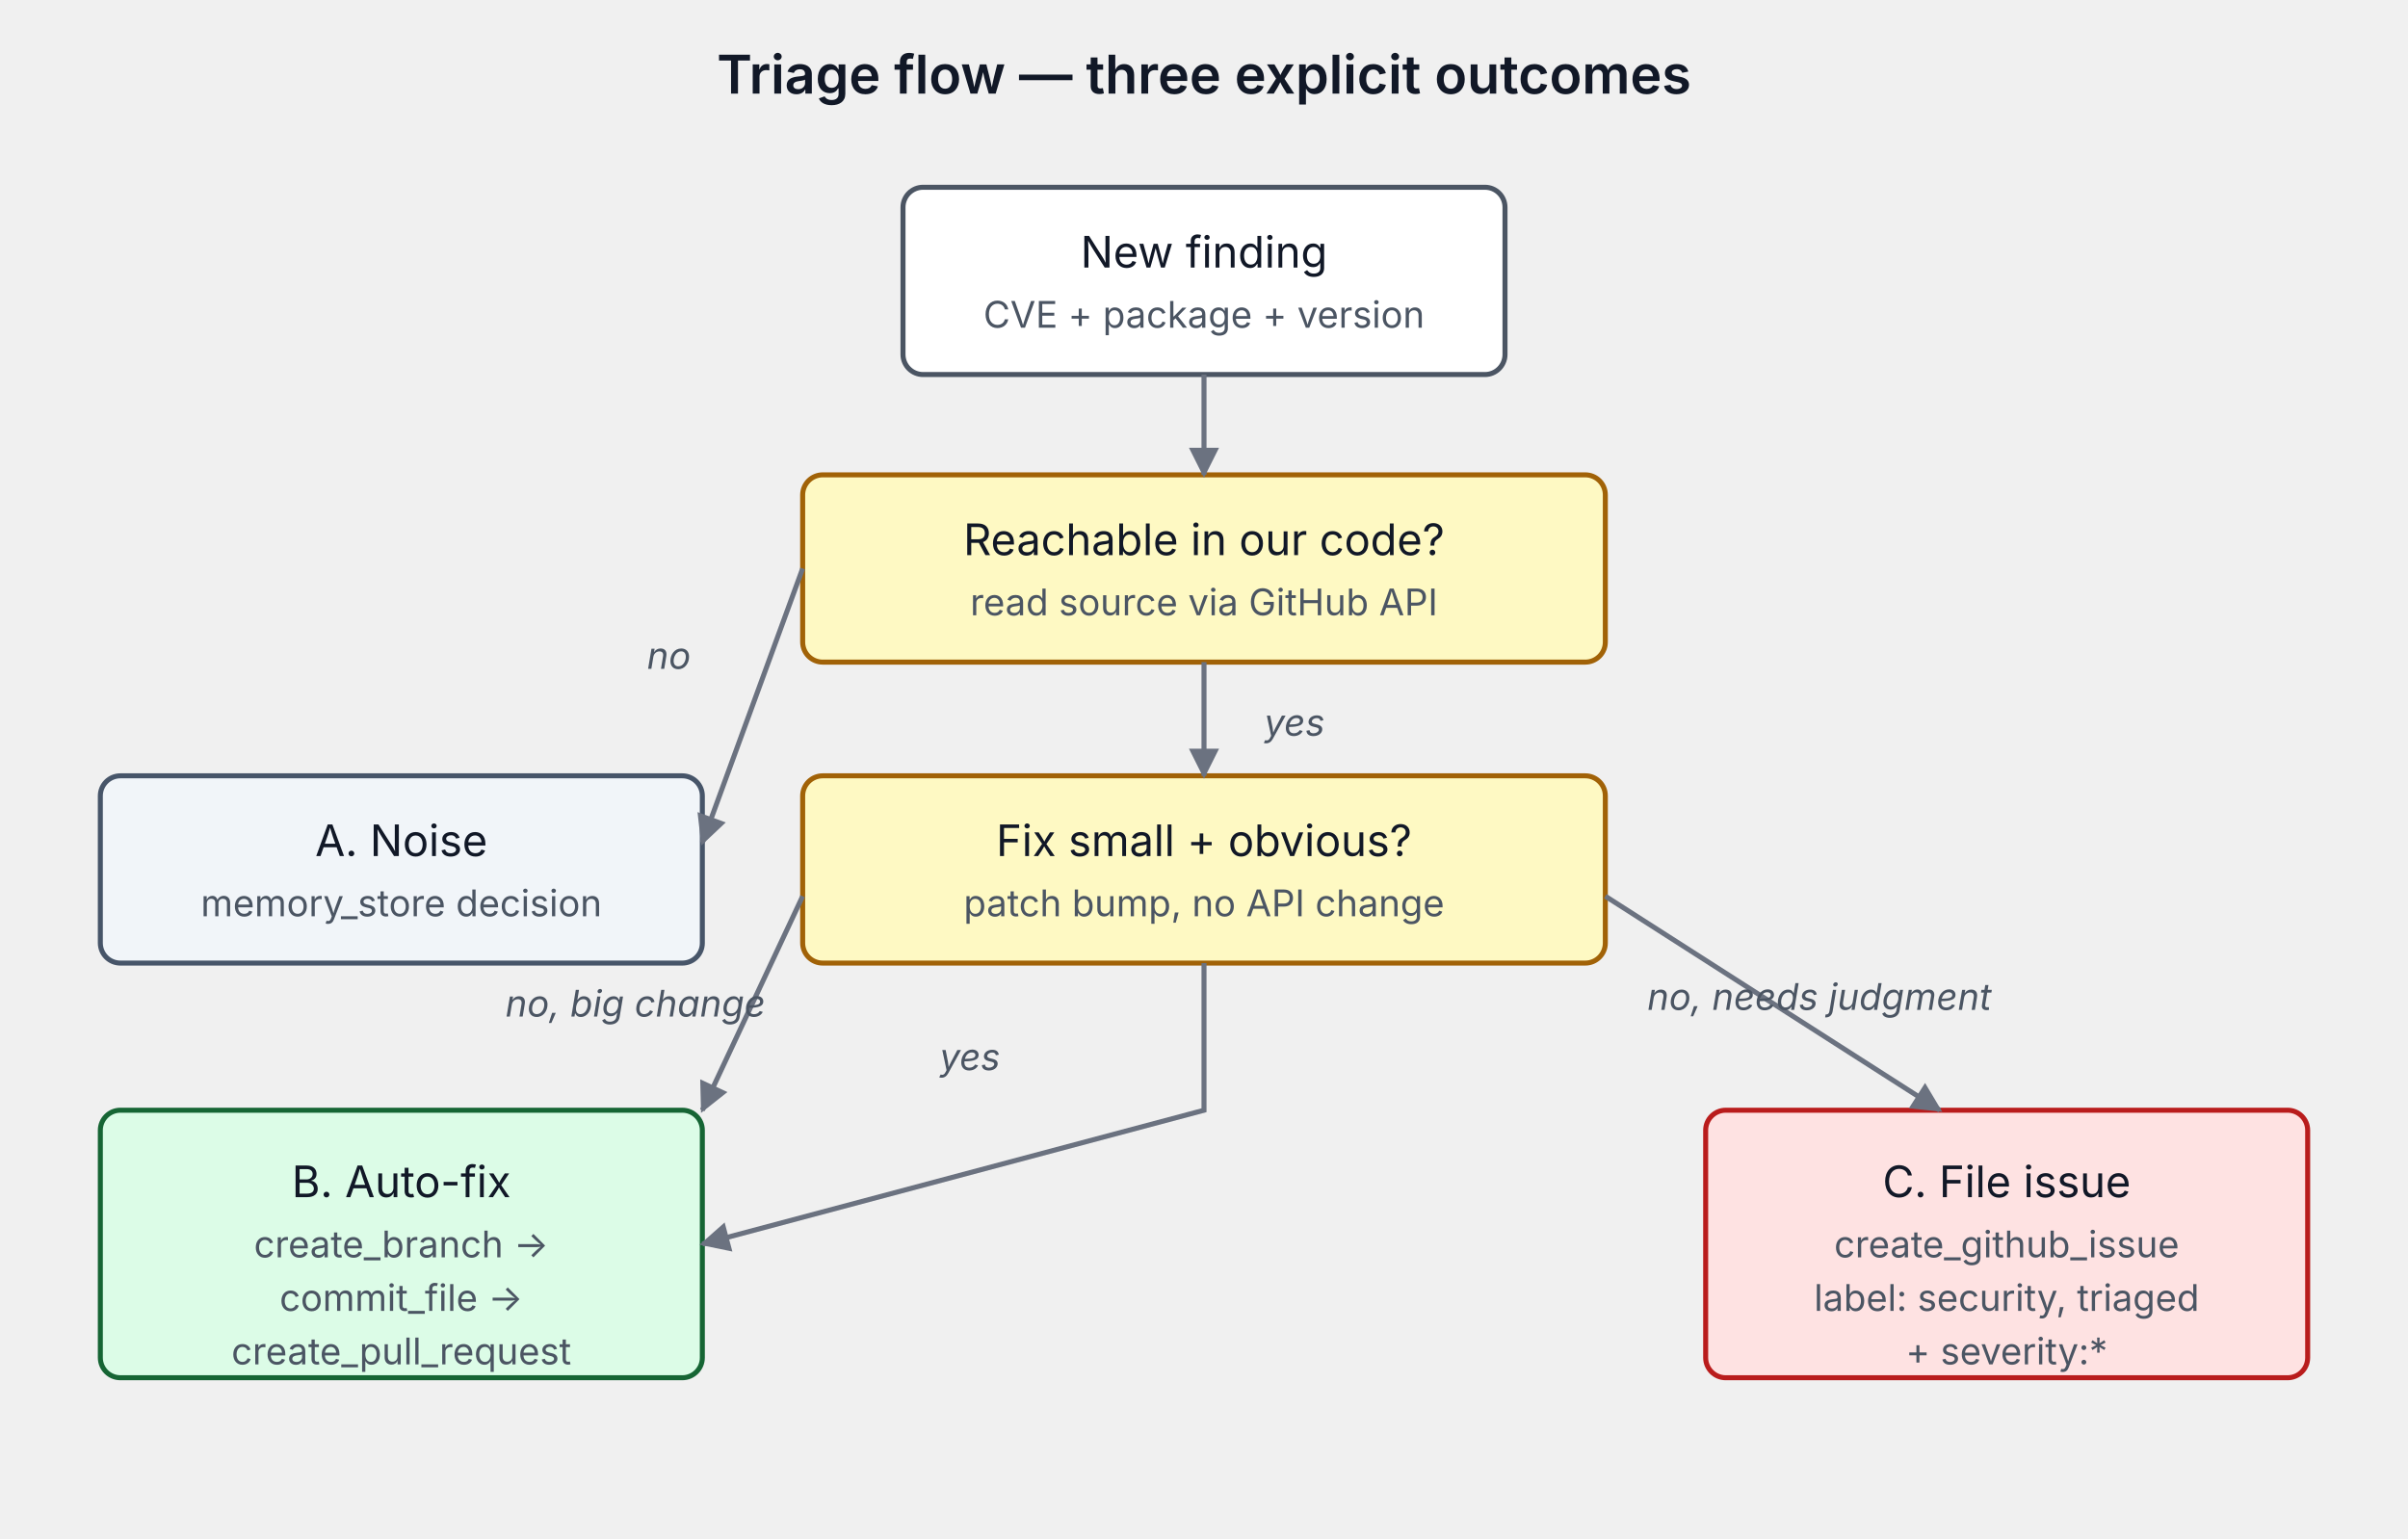
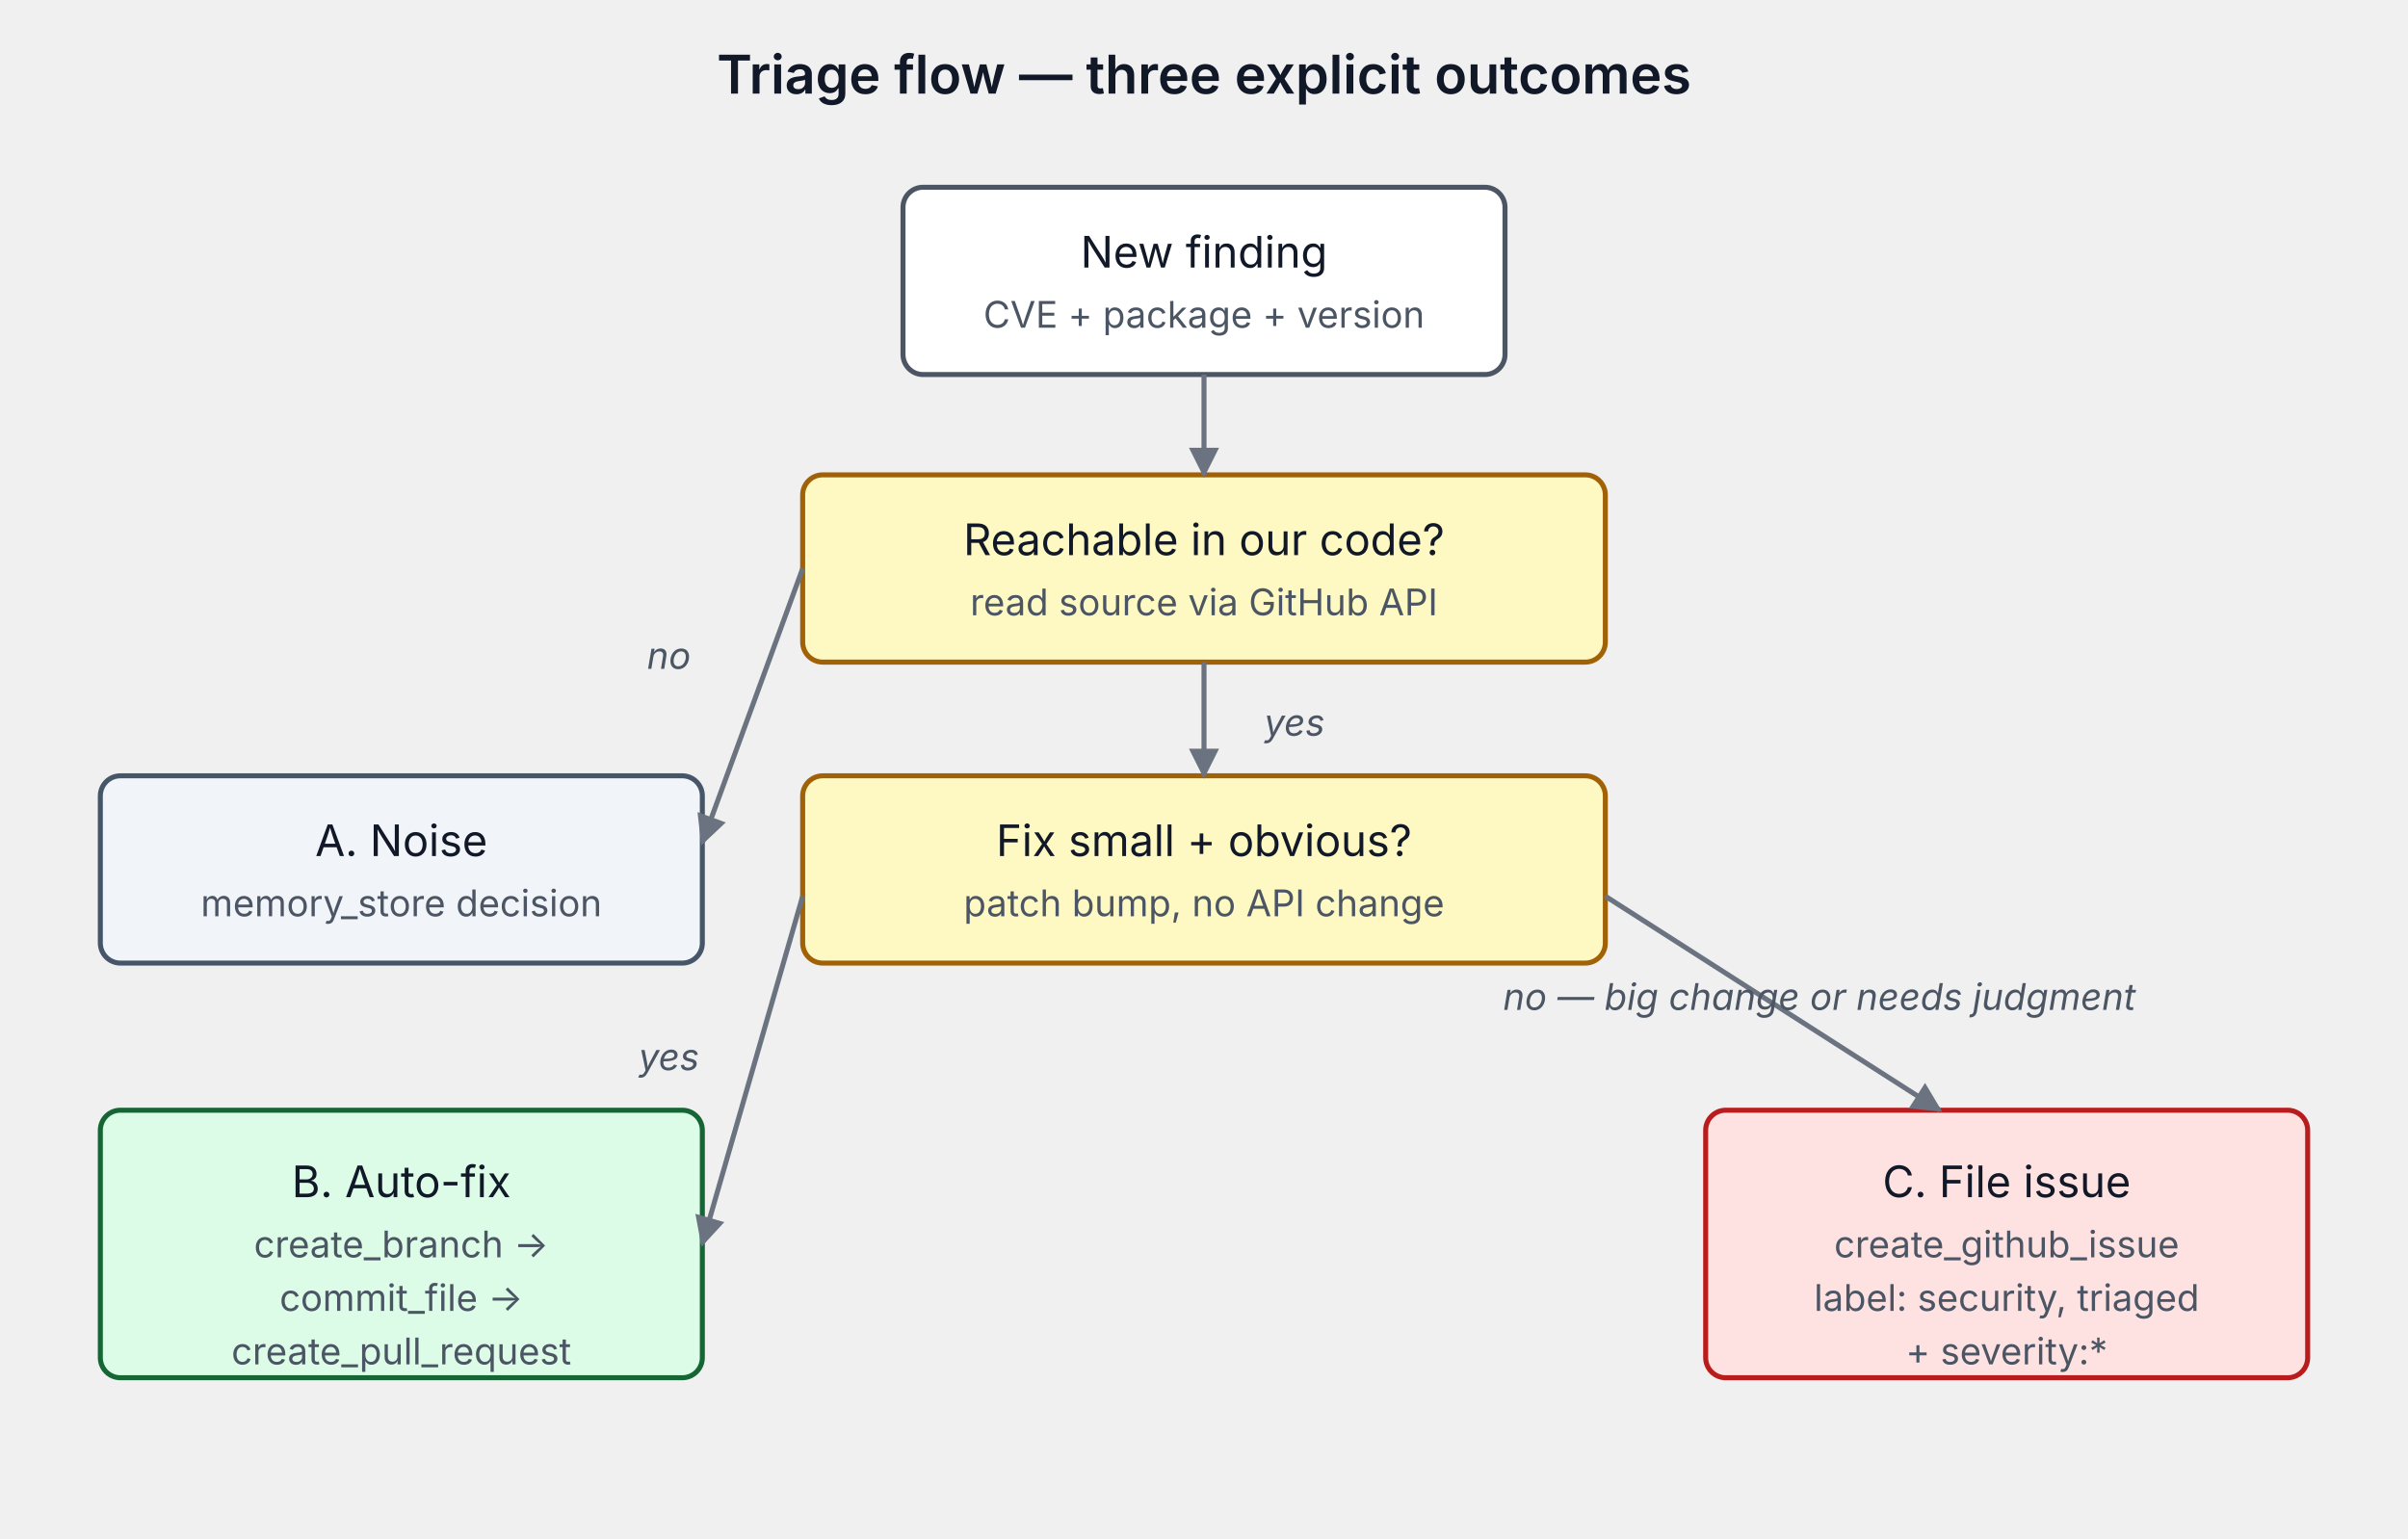
<svg xmlns="http://www.w3.org/2000/svg" viewBox="0 0 720 460" font-family="-apple-system, system-ui, sans-serif" font-size="13">
  <style>
    .box { fill: #ffffff; stroke: #4b5563; stroke-width: 1.5; rx: 6; ry: 6; }
    .decision { fill: #fef9c3; stroke: #a16207; }
    .outcome-a { fill: #f1f5f9; stroke: #475569; }
    .outcome-b { fill: #dcfce7; stroke: #166534; }
    .outcome-c { fill: #fee2e2; stroke: #b91c1c; }
    .label { fill: #111827; }
    .sublabel { fill: #4b5563; font-size: 11px; }
    .arrow { fill: none; stroke: #6b7280; stroke-width: 1.5; marker-end: url(#a); }
    .arrow-label { fill: #4b5563; font-size: 11px; font-style: italic; }
    .title { font-size: 16px; font-weight: 600; fill: #111827; }
  </style>
  <defs>
    <marker id="a" viewBox="0 0 10 10" refX="9" refY="5" markerWidth="6" markerHeight="6" orient="auto-start-reverse">
      <path d="M0,0 L10,5 L0,10 z" fill="#6b7280" />
    </marker>
  </defs>
  <text x="360" y="28" text-anchor="middle" class="title">Triage flow — three explicit outcomes</text>
  <rect class="box" x="270" y="56" width="180" height="56" />
  <text x="360" y="80" text-anchor="middle" class="label">New finding</text>
  <text x="360" y="98" text-anchor="middle" class="sublabel">CVE + package + version</text>
  <rect class="box decision" x="240" y="142" width="240" height="56" />
  <text x="360" y="166" text-anchor="middle" class="label">Reachable in our code?</text>
  <text x="360" y="184" text-anchor="middle" class="sublabel">read source via GitHub API</text>
  <rect class="box decision" x="240" y="232" width="240" height="56" />
  <text x="360" y="256" text-anchor="middle" class="label">Fix small + obvious?</text>
  <text x="360" y="274" text-anchor="middle" class="sublabel">patch bump, no API change</text>
  <rect class="box outcome-a" x="30" y="232" width="180" height="56" />
  <text x="120" y="256" text-anchor="middle" class="label">A. Noise</text>
  <text x="120" y="274" text-anchor="middle" class="sublabel">memory_store decision</text>
  <rect class="box outcome-b" x="30" y="332" width="180" height="80" />
  <text x="120" y="358" text-anchor="middle" class="label">B. Auto-fix</text>
  <text x="120" y="376" text-anchor="middle" class="sublabel">create_branch →</text>
  <text x="120" y="392" text-anchor="middle" class="sublabel">commit_file →</text>
  <text x="120" y="408" text-anchor="middle" class="sublabel">create_pull_request</text>
  <rect class="box outcome-c" x="510" y="332" width="180" height="80" />
  <text x="600" y="358" text-anchor="middle" class="label">C. File issue</text>
  <text x="600" y="376" text-anchor="middle" class="sublabel">create_github_issue</text>
  <text x="600" y="392" text-anchor="middle" class="sublabel">label: security, triaged</text>
  <text x="600" y="408" text-anchor="middle" class="sublabel">+ severity:*</text>
  <path class="arrow" d="M360 112 L 360 142" />
  <path class="arrow" d="M240 170 L 210 252" />
  <text x="200" y="200" text-anchor="middle" class="arrow-label">no</text>
  <path class="arrow" d="M360 198 L 360 232" />
  <text x="378" y="220" class="arrow-label">yes</text>
-   <path class="arrow" d="M240 268 L 210 332" />
-   <text x="190" y="304" text-anchor="middle" class="arrow-label">no, big change</text>
  <path class="arrow" d="M480 268 L 580 332" />
-   <text x="544" y="302" text-anchor="middle" class="arrow-label">no, needs judgment</text>
-   <path class="arrow" d="M360 288 L 360 332 L 210 372" />
-   <text x="290" y="320" text-anchor="middle" class="arrow-label">yes</text>
+   <text x="544" y="302" text-anchor="middle" class="arrow-label">no — big change or needs judgment</text>
+   <path class="arrow" d="M240 268 L 210 372" />
+   <text x="200" y="320" text-anchor="middle" class="arrow-label">yes</text>
</svg>
